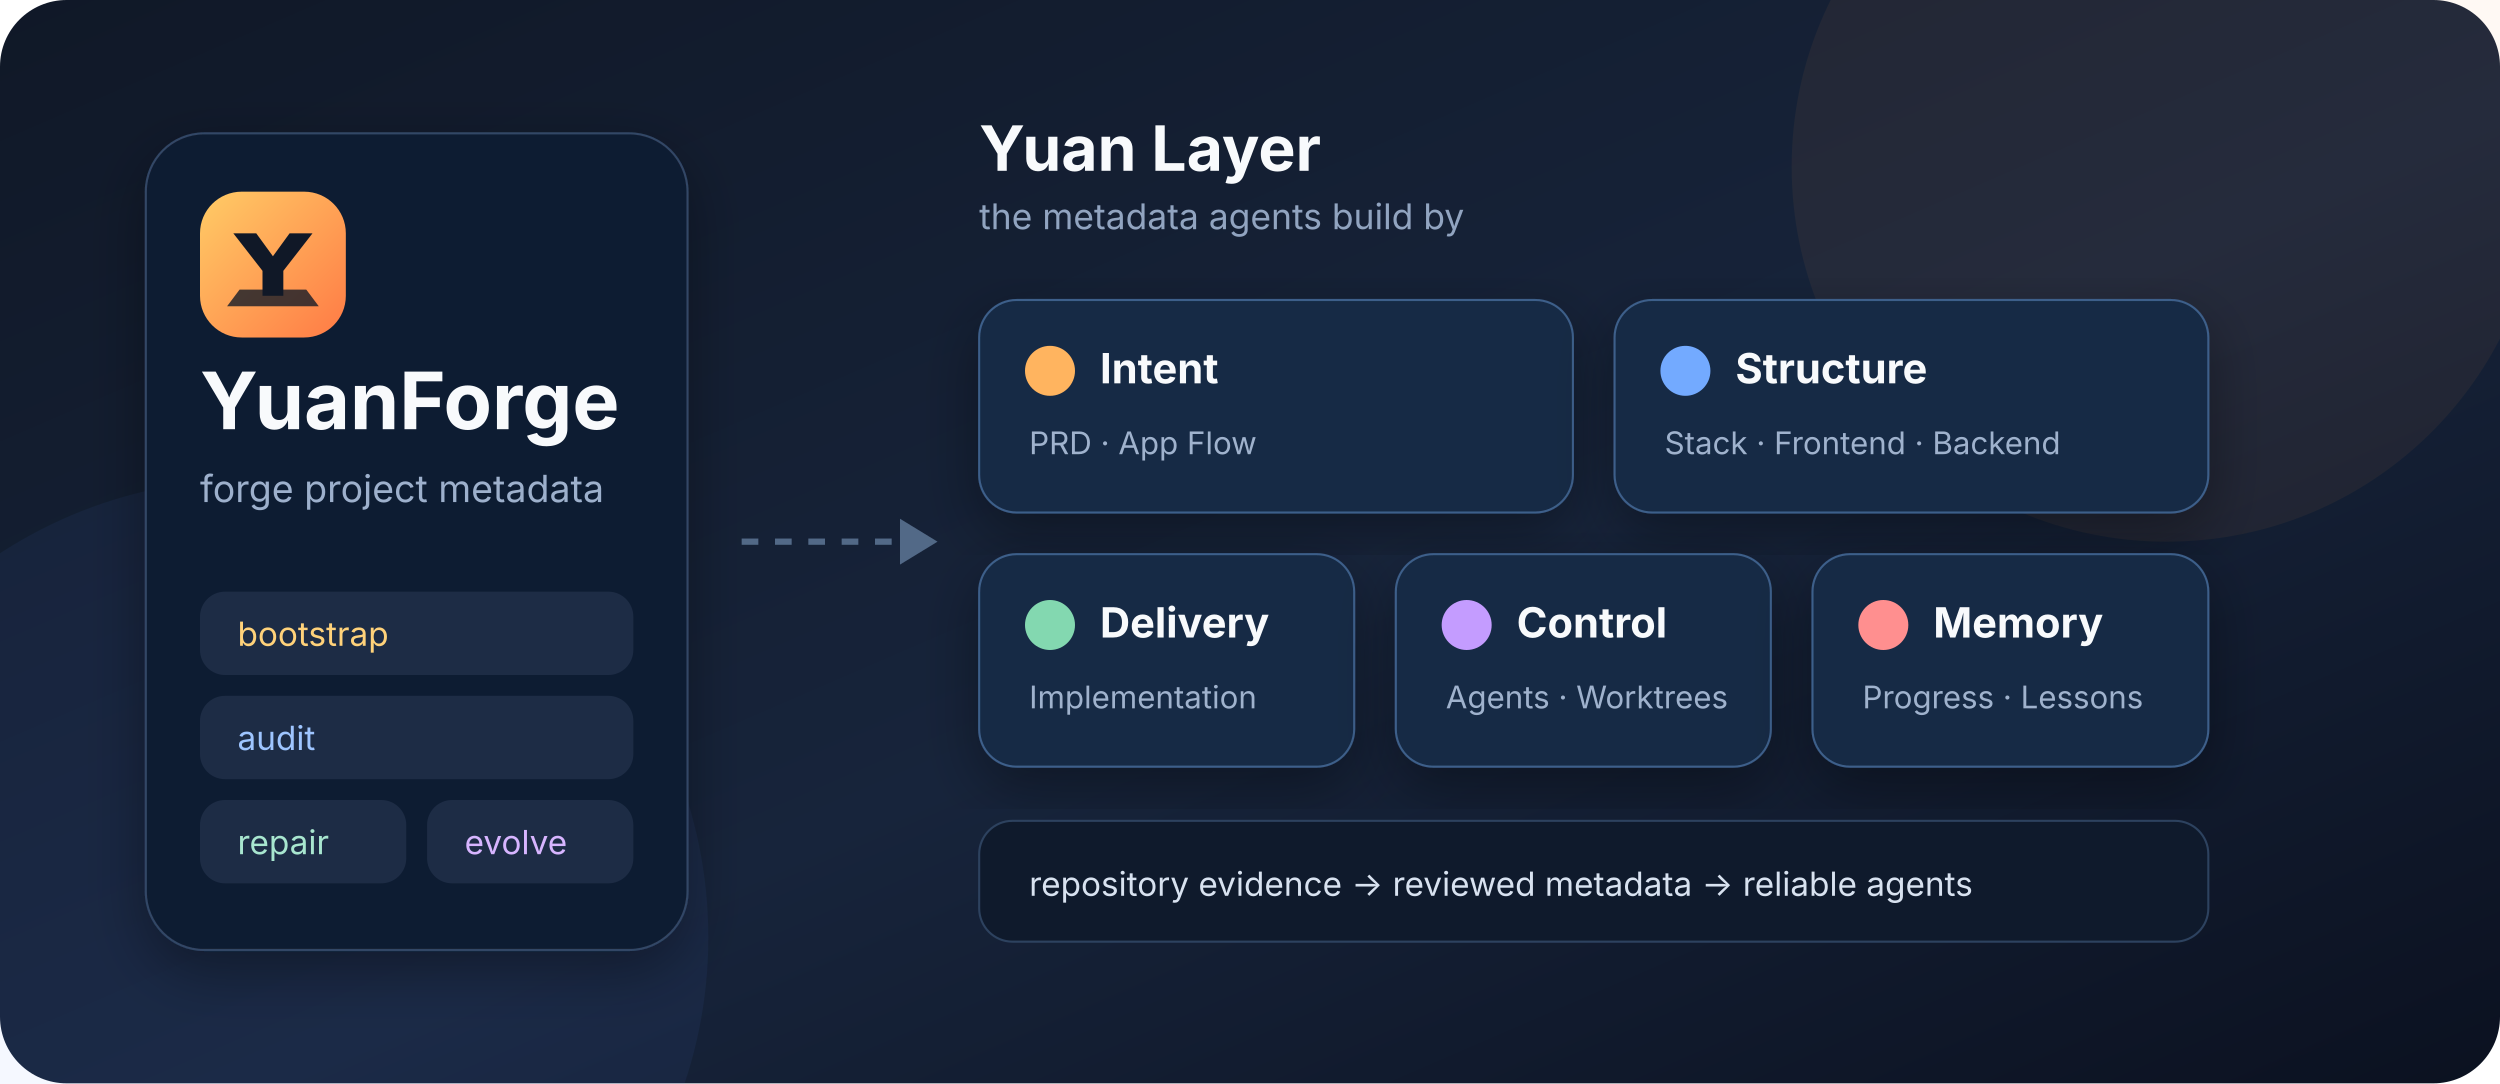
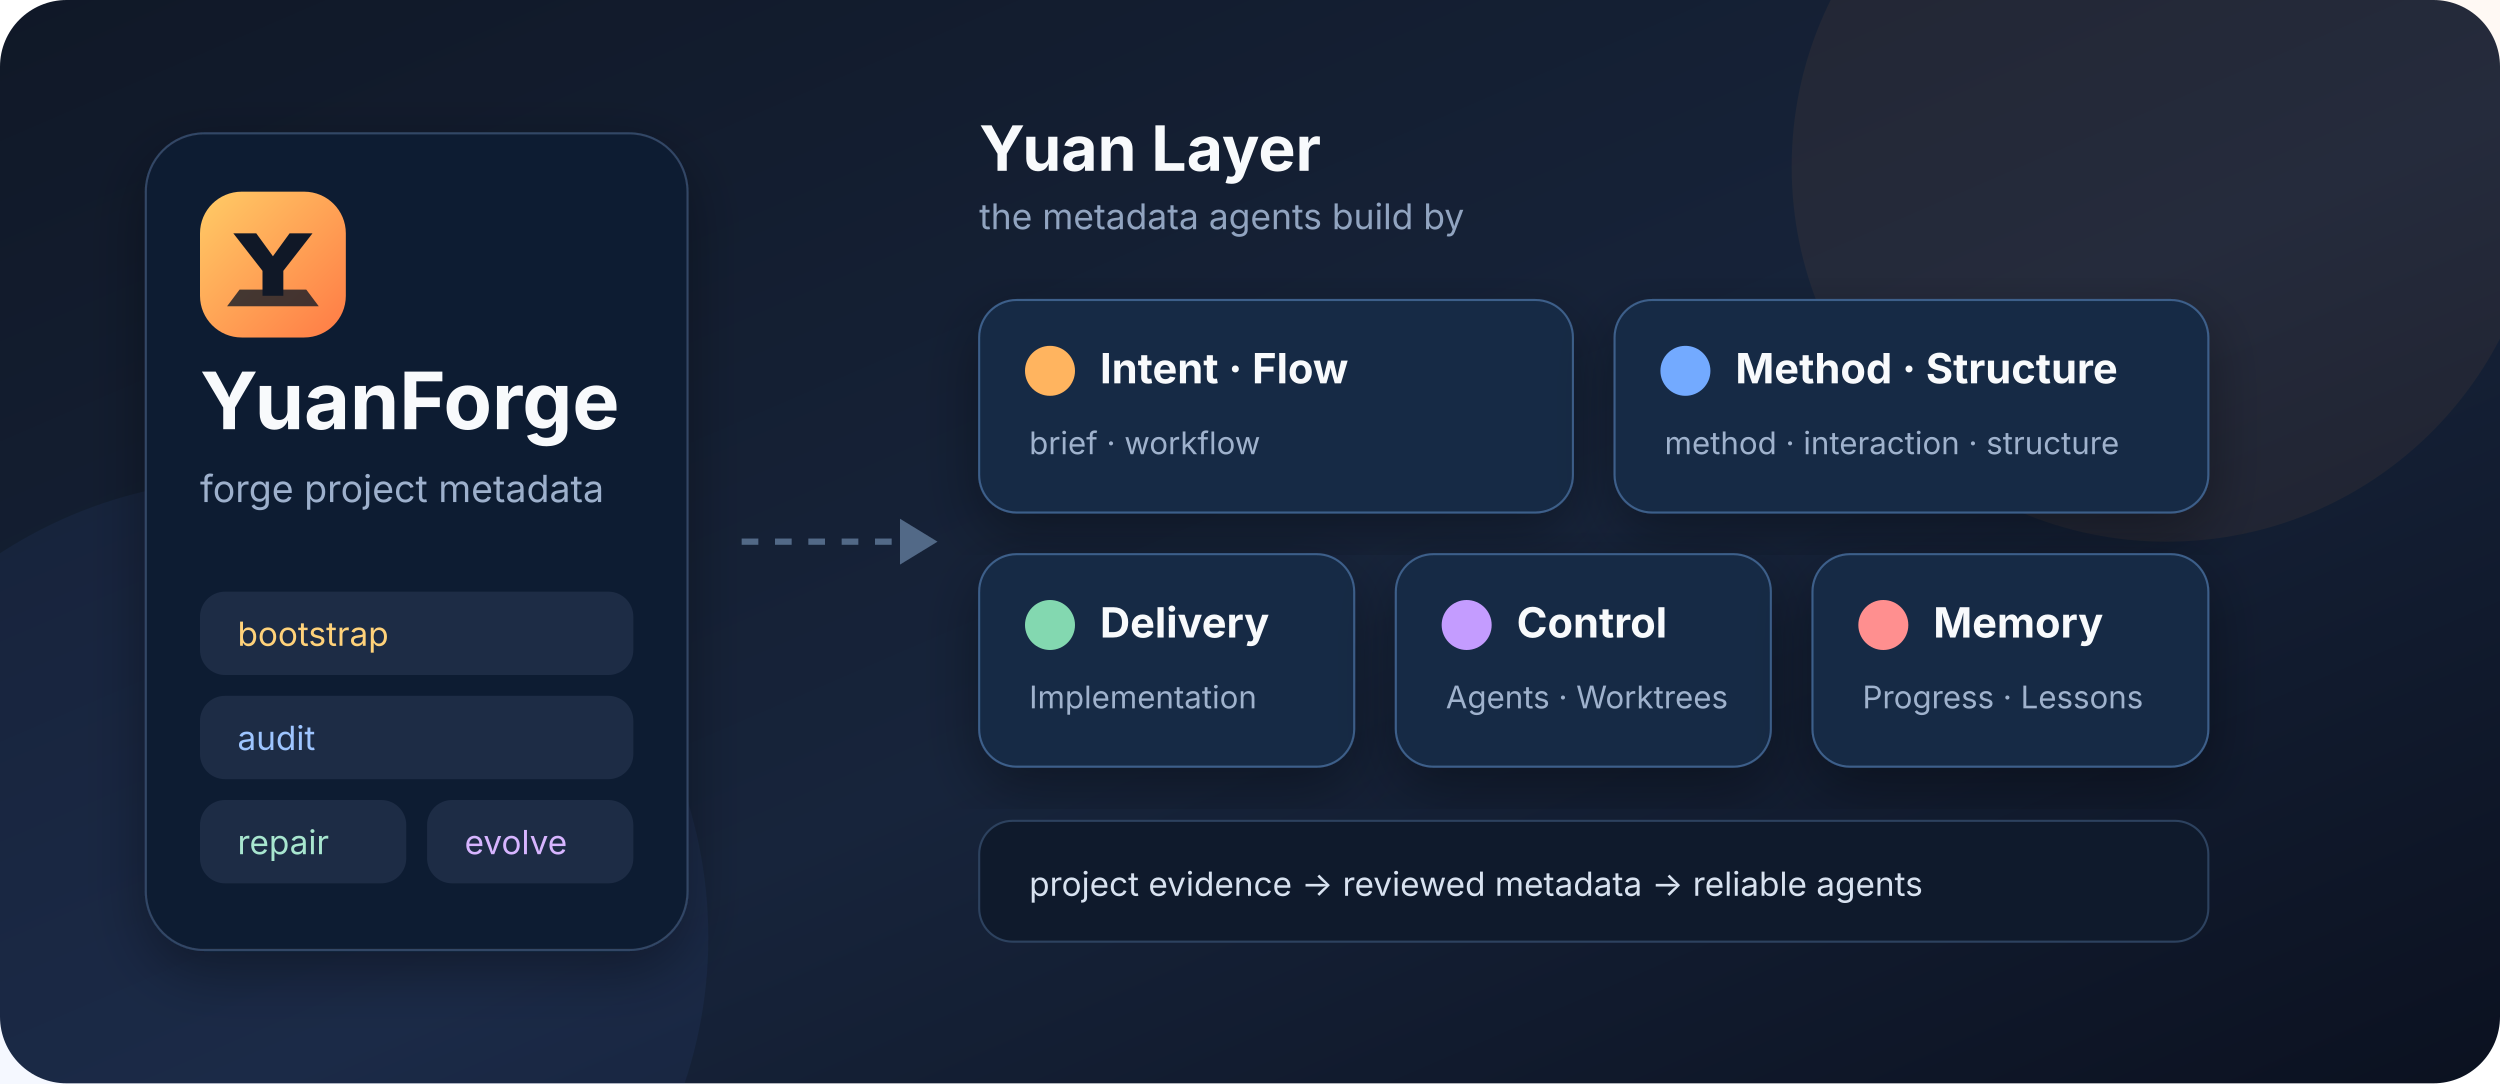
<svg xmlns="http://www.w3.org/2000/svg" width="1200" height="520" viewBox="0 0 1200 520" role="img" aria-labelledby="title desc">
  <defs>
    <linearGradient id="bg" x1="0" y1="0" x2="1" y2="1">
      <stop offset="0" stop-color="#101827" />
      <stop offset="0.55" stop-color="#17243b" />
      <stop offset="1" stop-color="#0b1120" />
    </linearGradient>
    <linearGradient id="yuan" x1="0" y1="0" x2="1" y2="1">
      <stop offset="0" stop-color="#ffcc66" />
      <stop offset="1" stop-color="#ff7a45" />
    </linearGradient>
    <filter id="shadow" x="-20%" y="-20%" width="140%" height="140%">
      <feDropShadow dx="0" dy="10" stdDeviation="14" flood-color="#000" flood-opacity=".35" />
    </filter>
  </defs>
  <rect width="1200" height="520" rx="32" fill="url(#bg)" />
  <circle cx="1040" cy="80" r="180" fill="#ff9f43" opacity=".06" />
  <circle cx="120" cy="450" r="220" fill="#4f8cff" opacity=".06" />
  <g transform="translate(70 64)">
    <rect width="260" height="392" rx="28" fill="#111d31" stroke="#334766" filter="url(#shadow)" />
    <rect x="26" y="28" width="70" height="70" rx="20" fill="url(#yuan)" />
    <path d="M42 48h11l8 11 8-11h11L66 66v12H56V66z" fill="#101827" />
    <path d="M45 75h32l6 8H39z" fill="#101827" opacity=".78" />
    <text x="26" y="142" fill="#f8fafc" font-family="Inter,Segoe UI,sans-serif" font-size="38" font-weight="750">YuanForge</text>
    <text x="26" y="177" fill="#9db0cc" font-family="Inter,Segoe UI,sans-serif" font-size="18">forge project metadata</text>
    <g font-family="Inter,Segoe UI,sans-serif" font-size="16">
      <rect x="26" y="220" width="208" height="40" rx="12" fill="#1d2c45" />
      <text x="44" y="246" fill="#ffd27a">bootstrap</text>
      <rect x="26" y="270" width="208" height="40" rx="12" fill="#1d2c45" />
      <text x="44" y="296" fill="#9ec5ff">audit</text>
      <rect x="26" y="320" width="99" height="40" rx="12" fill="#1d2c45" />
      <text x="44" y="346" fill="#a8e6cf">repair</text>
      <rect x="135" y="320" width="99" height="40" rx="12" fill="#1d2c45" />
      <text x="153" y="346" fill="#d7b5ff">evolve</text>
    </g>
  </g>
  <path d="M356 260h90" stroke="#526987" stroke-width="3" stroke-dasharray="8 8" />
  <path d="M432 249l18 11-18 11z" fill="#526987" />
  <g transform="translate(470 52)" font-family="Inter,Segoe UI,sans-serif">
    <text x="0" y="30" fill="#f8fafc" font-size="30" font-weight="700">Yuan Layer</text>
    <text x="0" y="58" fill="#91a4c0" font-size="17">the metadata agents build by</text>
    <g transform="translate(0 92)" filter="url(#shadow)">
      <rect width="285" height="102" rx="18" fill="#172a44" stroke="#3d5f8a" />
      <circle cx="34" cy="34" r="12" fill="#ffb45e" />
-       <text x="58" y="40" fill="#f8fafc" font-size="20" font-weight="650">Intent</text>
-       <text x="24" y="74" fill="#9fb2cd" font-size="15">PRD · App Flow</text>
+       <text x="58" y="40" fill="#f8fafc" font-size="20" font-weight="650">Intent · Flow</text>
+       <text x="24" y="74" fill="#9fb2cd" font-size="15">brief · workflow</text>
    </g>
    <g transform="translate(305 92)" filter="url(#shadow)">
      <rect width="285" height="102" rx="18" fill="#172a44" stroke="#3d5f8a" />
      <circle cx="34" cy="34" r="12" fill="#73aaff" />
-       <text x="58" y="40" fill="#f8fafc" font-size="20" font-weight="650">Structure</text>
-       <text x="24" y="74" fill="#9fb2cd" font-size="15">Stack · Frontend · Backend</text>
+       <text x="58" y="40" fill="#f8fafc" font-size="20" font-weight="650">Method · Structure</text>
+       <text x="24" y="74" fill="#9fb2cd" font-size="15">method · interaction · structure</text>
    </g>
    <g transform="translate(0 214)" filter="url(#shadow)">
      <rect width="180" height="102" rx="18" fill="#172a44" stroke="#3d5f8a" />
      <circle cx="34" cy="34" r="12" fill="#83d8b0" />
      <text x="58" y="40" fill="#f8fafc" font-size="20" font-weight="650">Delivery</text>
      <text x="24" y="74" fill="#9fb2cd" font-size="15">Implementation</text>
    </g>
    <g transform="translate(200 214)" filter="url(#shadow)">
      <rect width="180" height="102" rx="18" fill="#172a44" stroke="#3d5f8a" />
      <circle cx="34" cy="34" r="12" fill="#c49cff" />
      <text x="58" y="40" fill="#f8fafc" font-size="20" font-weight="650">Control</text>
      <text x="24" y="74" fill="#9fb2cd" font-size="15">Agents · Worktrees</text>
    </g>
    <g transform="translate(400 214)" filter="url(#shadow)">
      <rect width="190" height="102" rx="18" fill="#172a44" stroke="#3d5f8a" />
      <circle cx="34" cy="34" r="12" fill="#ff8f8f" />
      <text x="58" y="40" fill="#f8fafc" font-size="20" font-weight="650">Memory</text>
      <text x="24" y="74" fill="#9fb2cd" font-size="15">Progress · Lessons</text>
    </g>
    <rect x="0" y="342" width="590" height="58" rx="16" fill="#0f1a2c" stroke="#2d425f" />
-     <text x="24" y="378" fill="#d8e2f0" font-size="16">repository evidence  →  reviewed metadata  →  reliable agents</text>
+     <text x="24" y="378" fill="#d8e2f0" font-size="16">project evidence  →  reviewed metadata  →  reliable agents</text>
  </g>
</svg>
